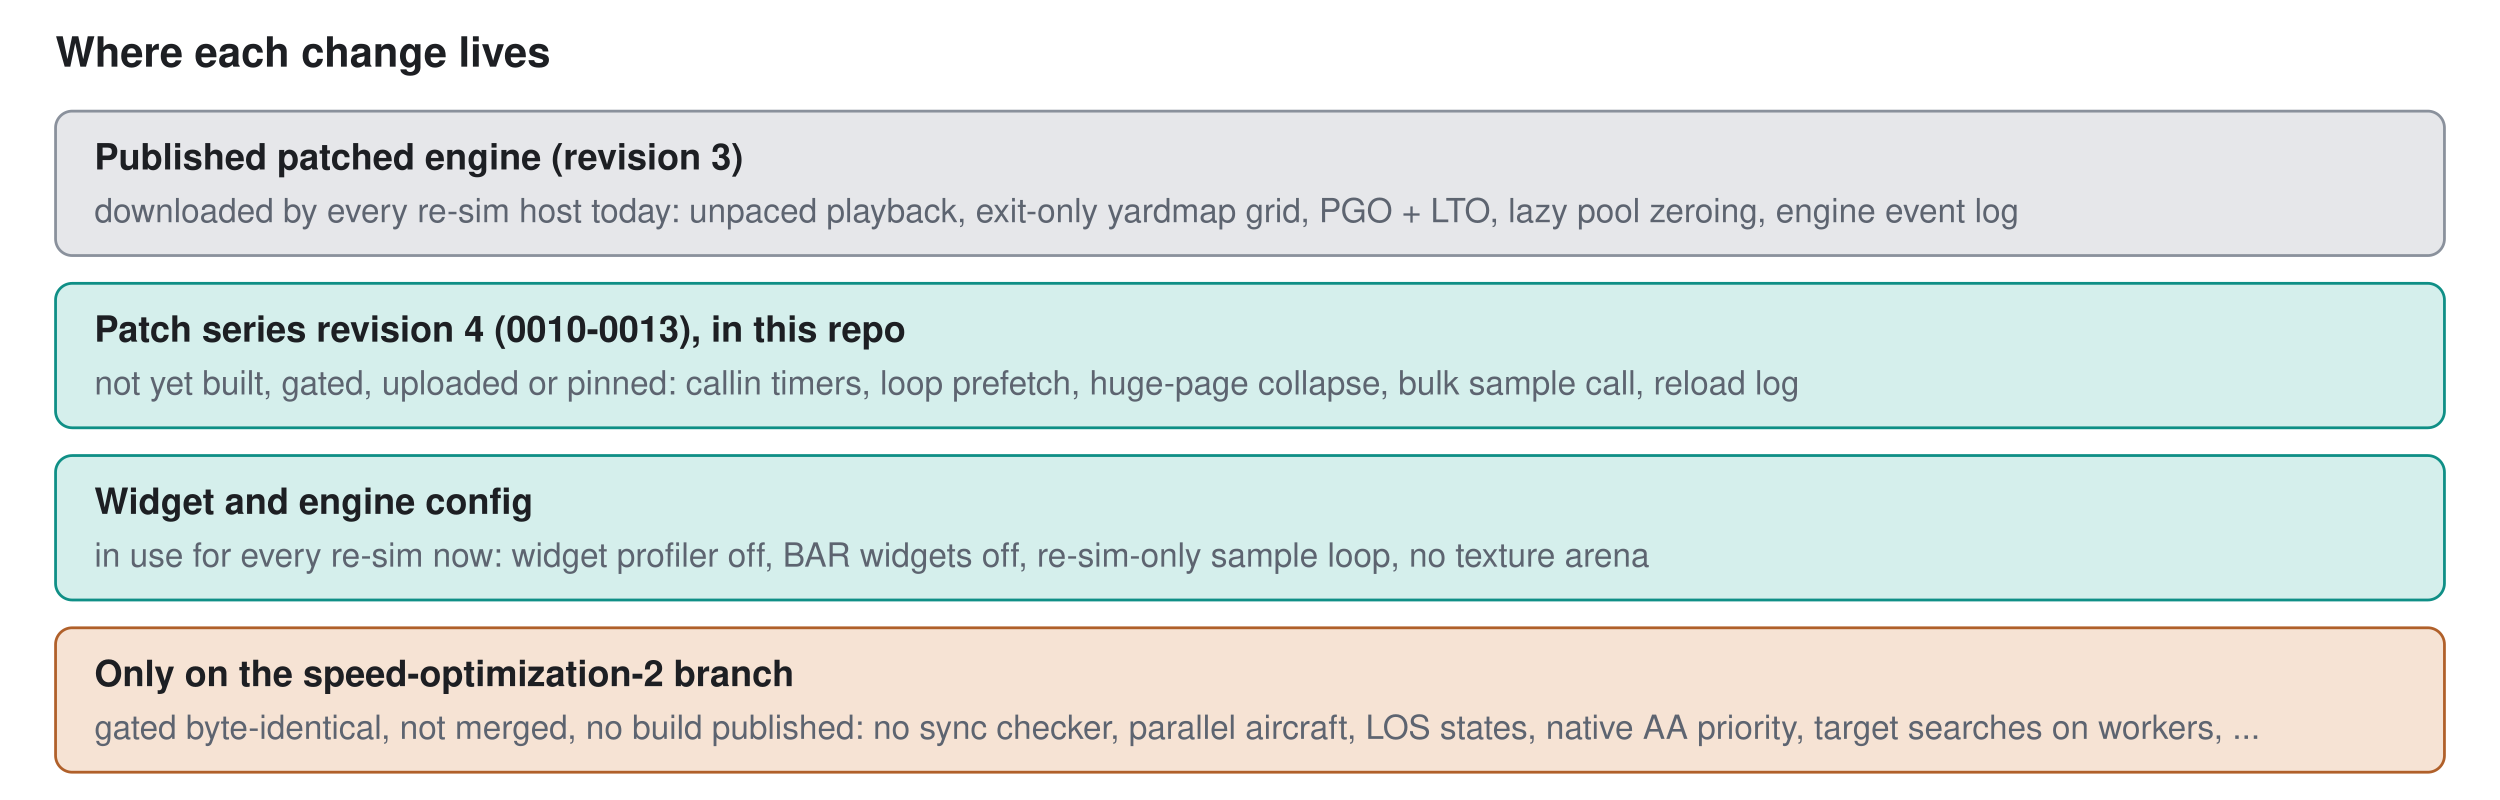
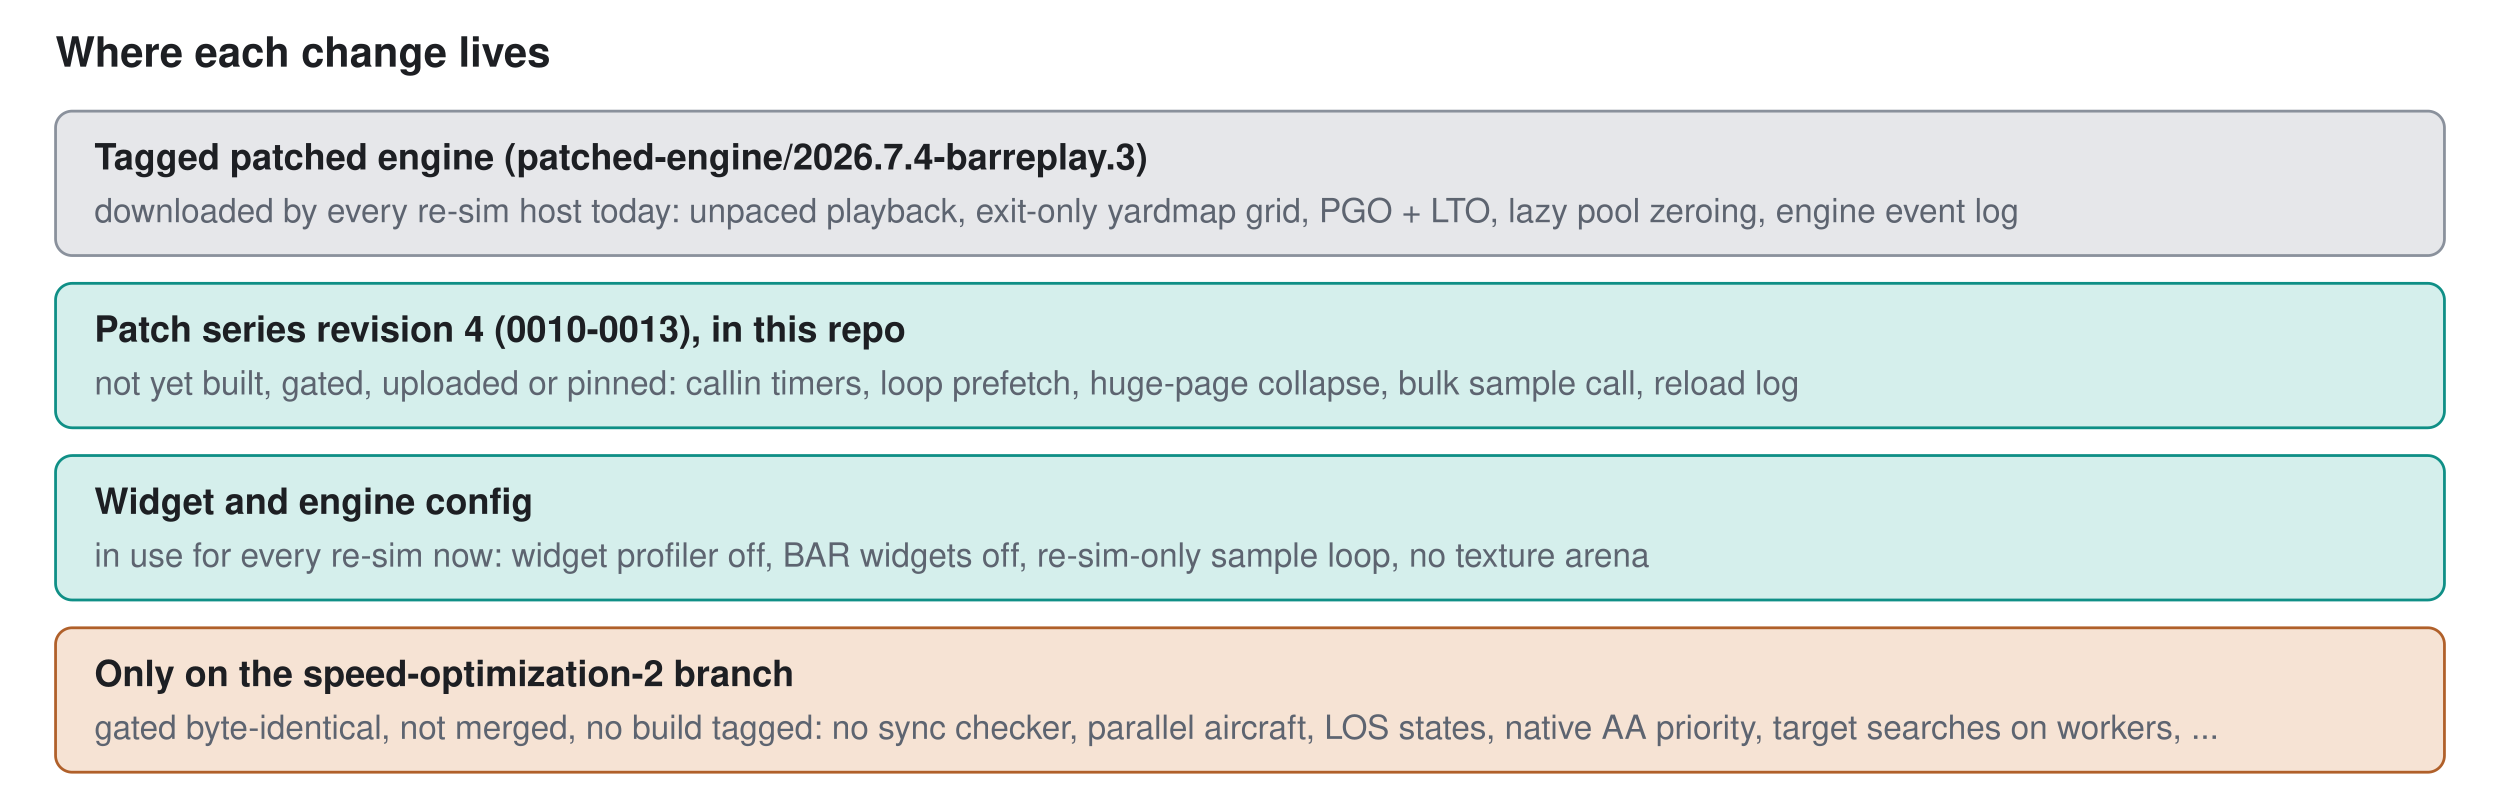
<svg xmlns="http://www.w3.org/2000/svg" width="900" height="288" viewBox="0 0 900 288" font-family="Helvetica, Arial, sans-serif" font-size="13" fill="#1d1f23">
  <defs>
    <marker id="a" viewBox="0 0 10 10" refX="9" refY="5" markerWidth="7" markerHeight="7" orient="auto">
      <path d="M0,0 L10,5 L0,10 z" fill="#5d6470" />
    </marker>
    <marker id="o" viewBox="0 0 10 10" refX="9" refY="5" markerWidth="7" markerHeight="7" orient="auto">
      <path d="M0,0 L10,5 L0,10 z" fill="#b0602a" />
    </marker>
  </defs>
  <rect width="900" height="288" fill="#ffffff" />
  <text x="20" y="24" font-size="15" font-weight="bold">Where each change lives</text>
  <rect x="20" y="40" width="860" height="52" rx="6" fill="#e6e7ea" stroke="#8a919c" />
-   <text x="34" y="61" font-weight="bold">Published patched engine (revision 3)</text>
+   <text x="34" y="61" font-weight="bold">Tagged patched engine (patched-engine/2026.7.4-barreplay.3)</text>
  <text x="34" y="80" font-size="12" fill="#5d6470">downloaded by every re-sim host today: unpaced playback, exit-only yardmap grid, PGO + LTO, lazy pool zeroing, engine event log</text>
  <rect x="20" y="102" width="860" height="52" rx="6" fill="#d5efec" stroke="#0f8f86" />
  <text x="34" y="123" font-weight="bold">Patch series revision 4 (0010-0013), in this repo</text>
  <text x="34" y="142" font-size="12" fill="#5d6470">not yet built, gated, uploaded or pinned: callin timers, loop prefetch, huge-page collapse, bulk sample call, reload log</text>
  <rect x="20" y="164" width="860" height="52" rx="6" fill="#d5efec" stroke="#0f8f86" />
  <text x="34" y="185" font-weight="bold">Widget and engine config</text>
  <text x="34" y="204" font-size="12" fill="#5d6470">in use for every re-sim now: widget profiler off, BAR widgets off, re-sim-only sample loop, no texture arena</text>
  <rect x="20" y="226" width="860" height="52" rx="6" fill="#f6e3d4" stroke="#b0602a" />
  <text x="34" y="247" font-weight="bold">Only on the speed-optimization-2 branch</text>
-   <text x="34" y="266" font-size="12" fill="#5d6470">gated byte-identical, not merged, no build published: no sync checker, parallel aircraft, LOS states, native AA priority, target searches on workers, ...</text>
+   <text x="34" y="266" font-size="12" fill="#5d6470">gated byte-identical, not merged, no build tagged: no sync checker, parallel aircraft, LOS states, native AA priority, target searches on workers, ...</text>
</svg>
